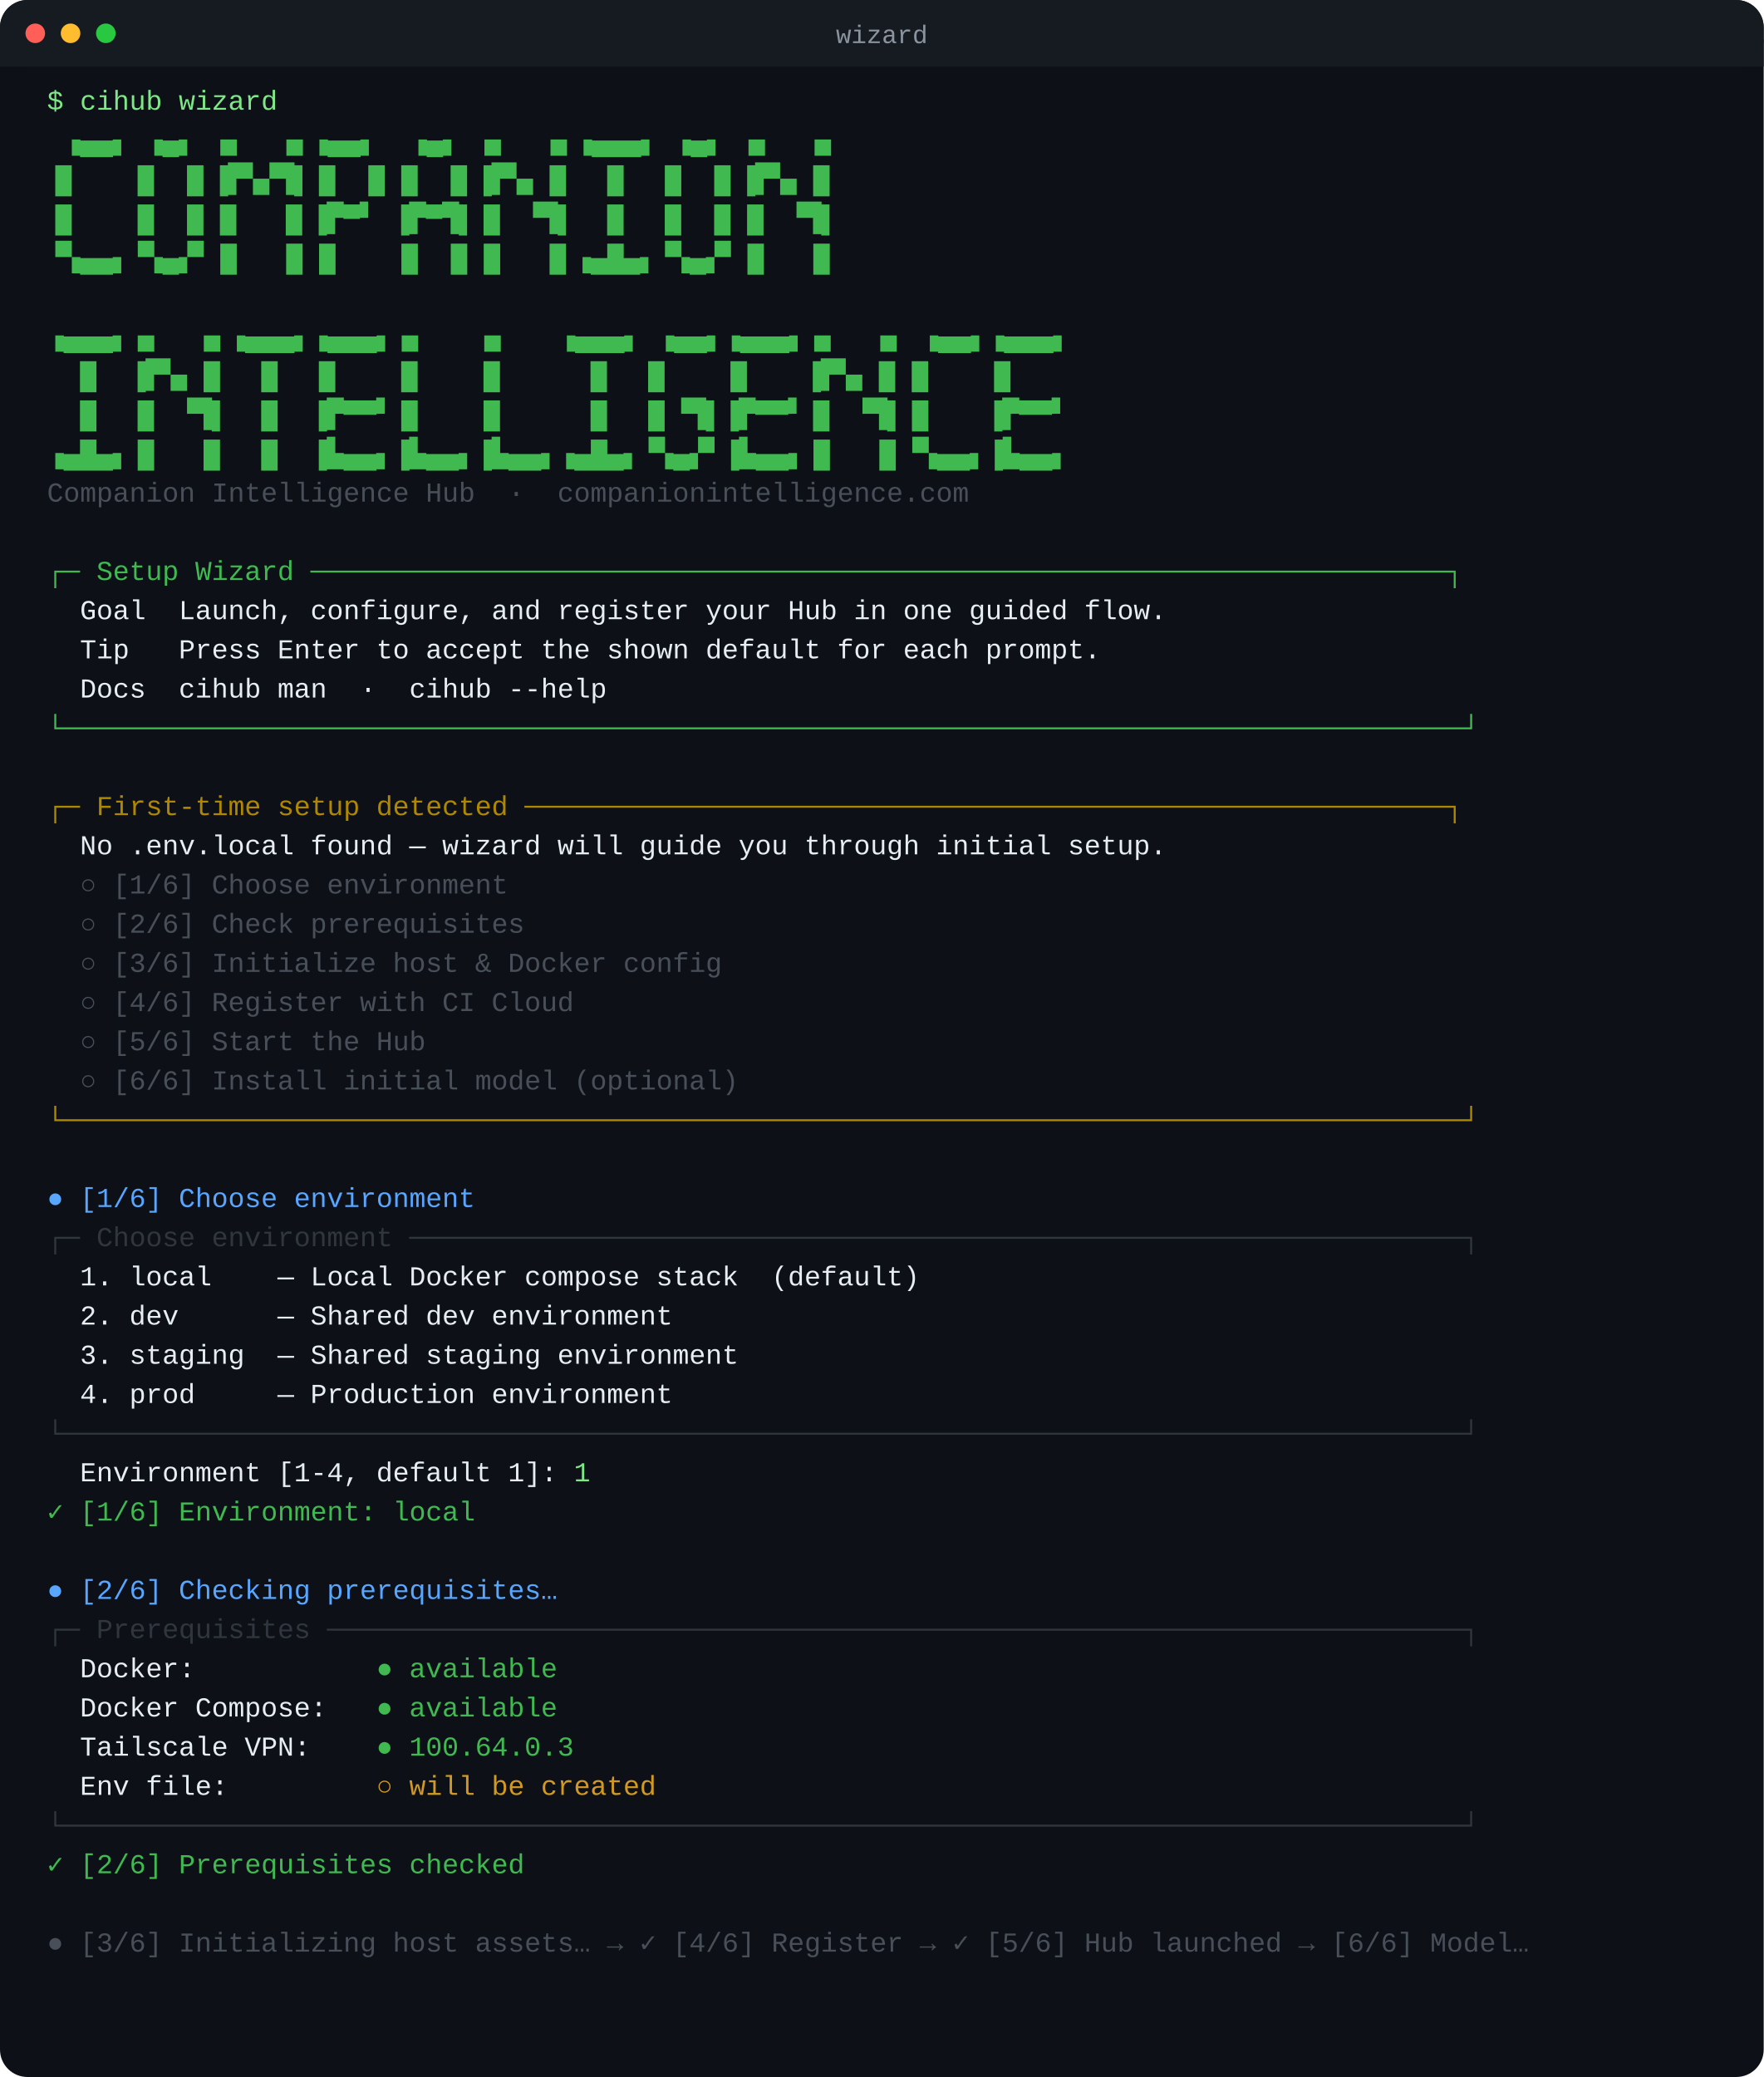
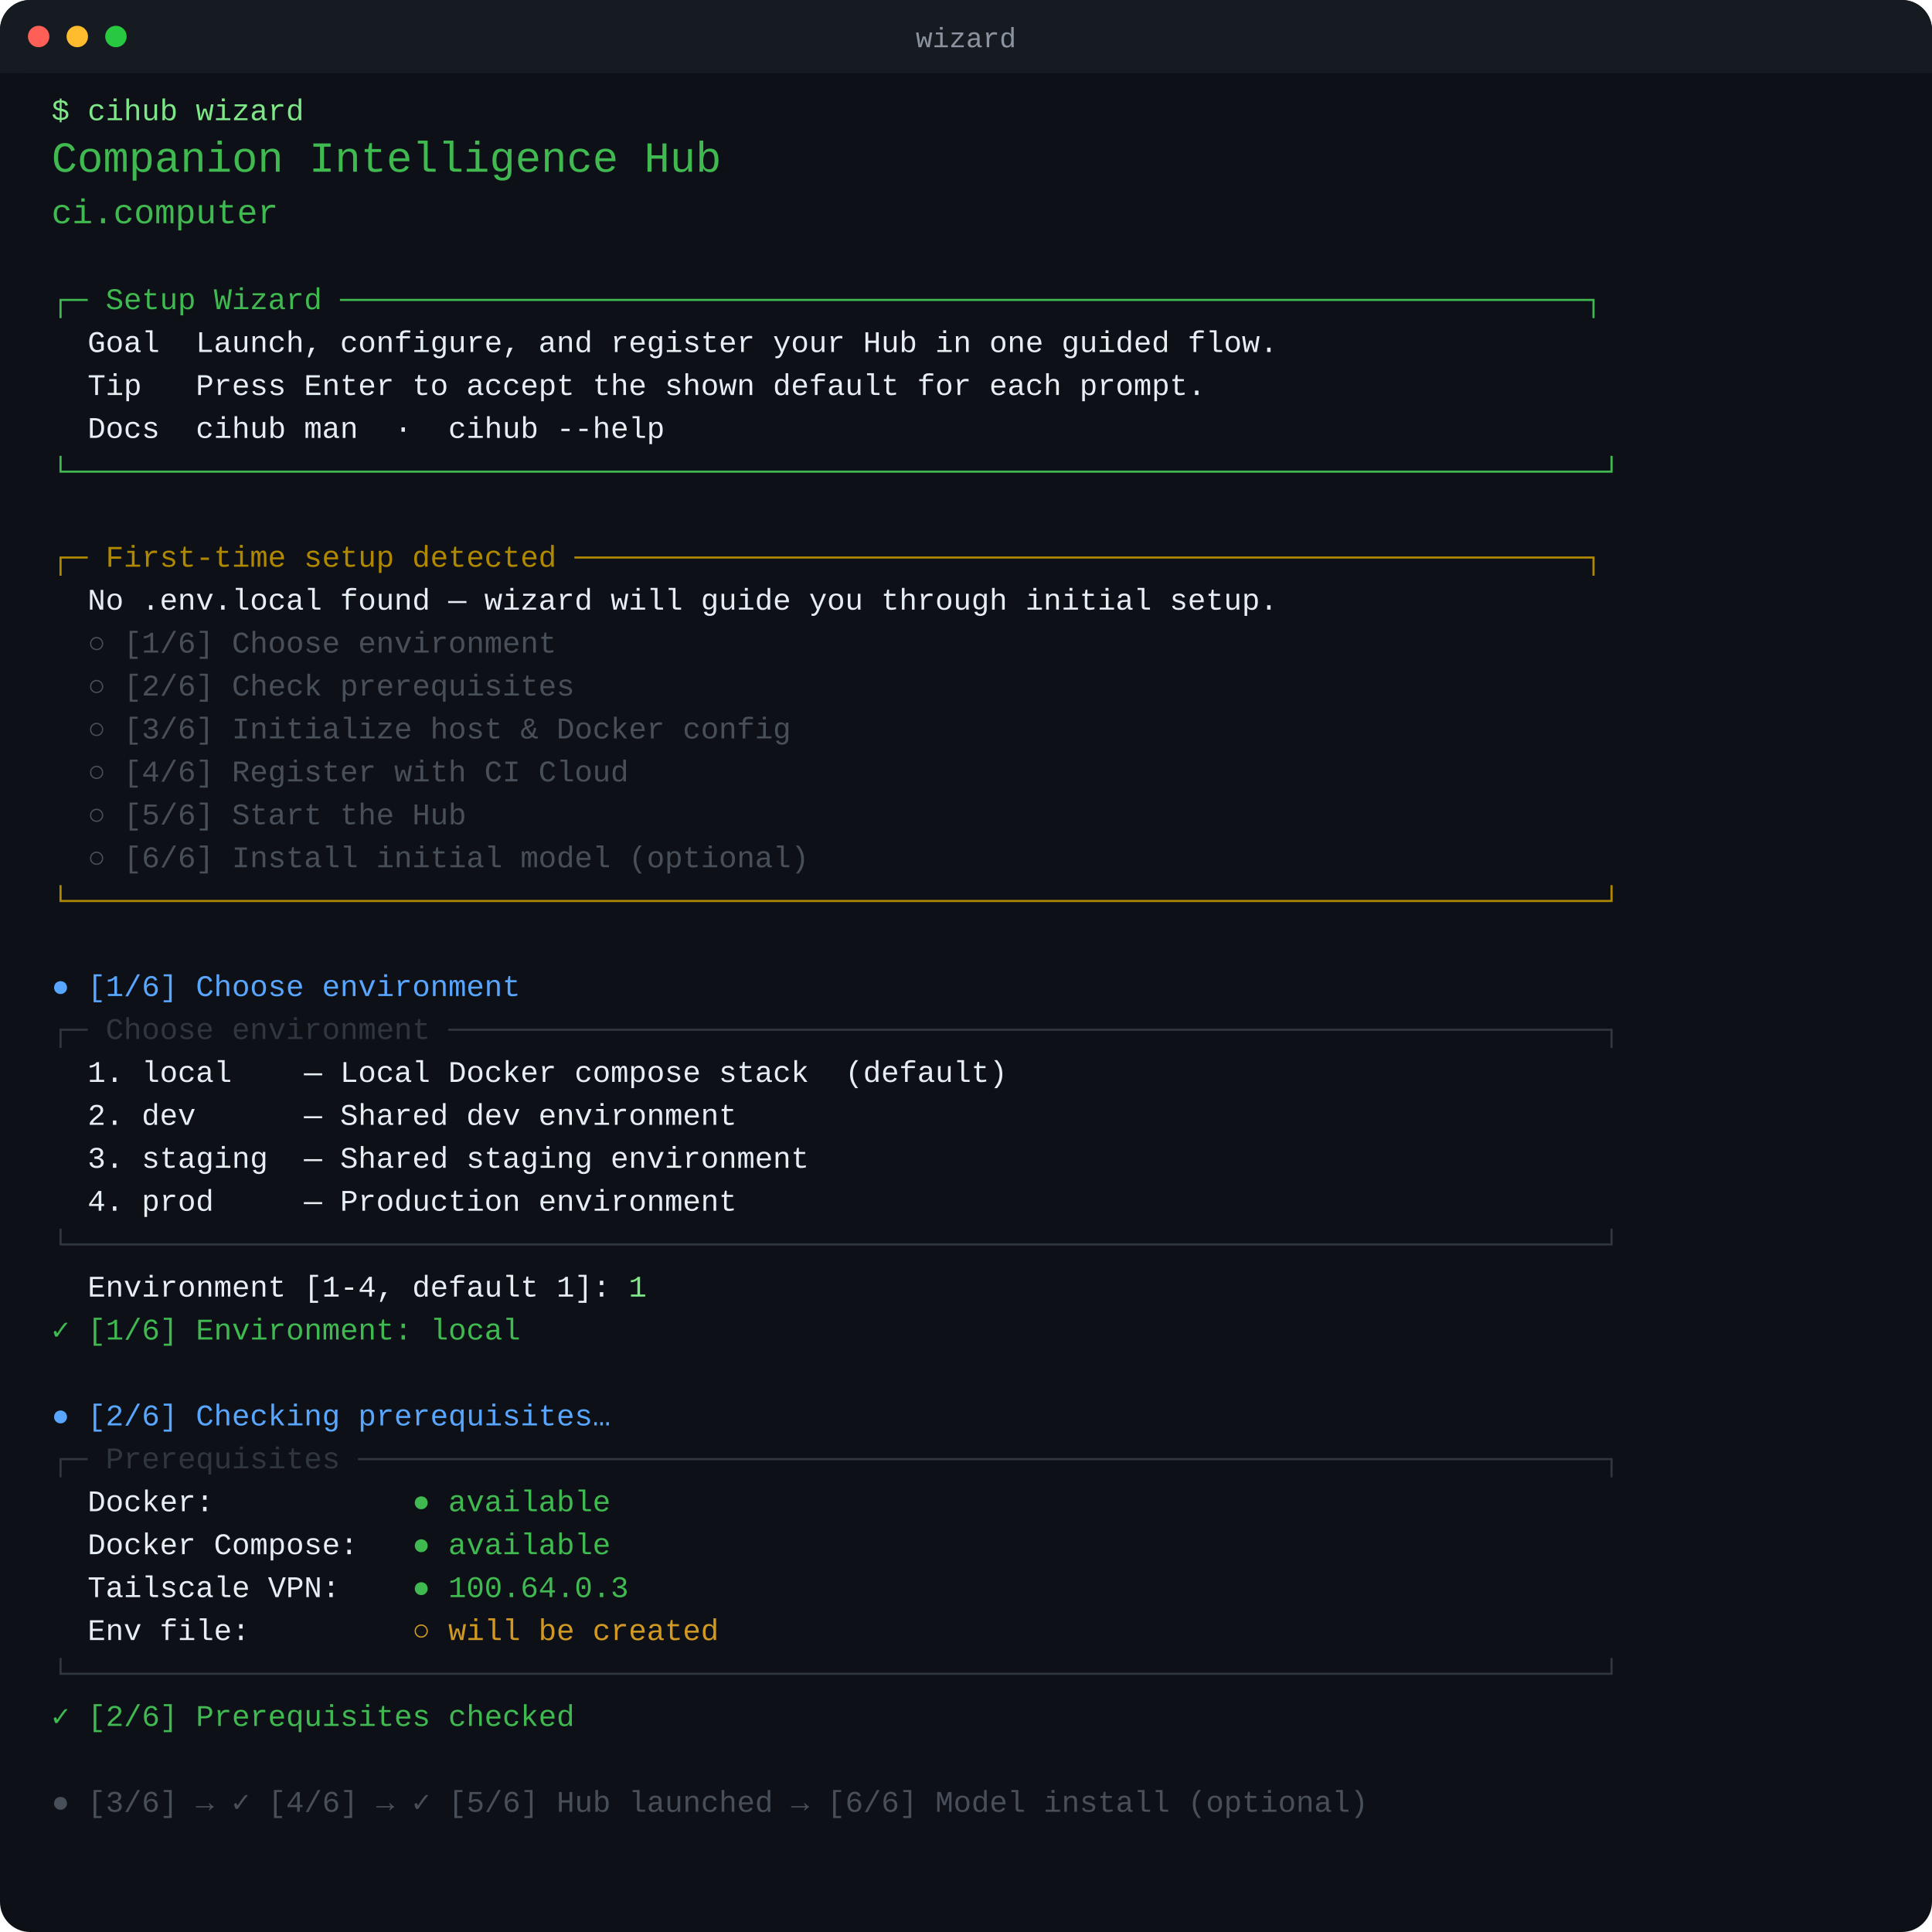
- <svg xmlns="http://www.w3.org/2000/svg" width="900" height="1060" viewBox="0 0 900 1060" role="img" aria-labelledby="title desc">
-   <rect width="900" height="1060" rx="14" fill="#0d1117" />
+ <svg xmlns="http://www.w3.org/2000/svg" width="900" height="900" viewBox="0 0 900 900" role="img" aria-labelledby="title desc">
+   <rect width="900" height="900" rx="14" fill="#0d1117" />
  <rect x="0" y="0" width="900" height="34" rx="14" fill="#161b22" />
  <rect x="0" y="20" width="900" height="14" fill="#161b22" />
  <circle cx="18" cy="17" r="5" fill="#ff5f57" />
  <circle cx="36" cy="17" r="5" fill="#febc2e" />
  <circle cx="54" cy="17" r="5" fill="#28c840" />
  <text x="450" y="22" text-anchor="middle" fill="#8b949e" font-size="13" font-family="ui-monospace, SFMono-Regular, Menlo, Monaco, Consolas, Liberation Mono, monospace">wizard</text>
  <g font-family="ui-monospace, SFMono-Regular, Menlo, Monaco, Consolas, Liberation Mono, monospace" font-size="14" xml:space="preserve">
    <text x="24" y="56" fill="#7ee787">$ cihub wizard</text>
-     <text x="24" y="76" fill="#3fb950"> ▗▄▄▖ ▗▄▖ ▗▖  ▗▖▗▄▄▖  ▗▄▖ ▗▖  ▗▖▗▄▄▄▖ ▗▄▖ ▗▖  ▗▖              </text>
-     <text x="24" y="96" fill="#3fb950">▐▌   ▐▌ ▐▌▐▛▚▞▜▌▐▌ ▐▌▐▌ ▐▌▐▛▚▖▐▌  █  ▐▌ ▐▌▐▛▚▖▐▌              </text>
-     <text x="24" y="116" fill="#3fb950">▐▌   ▐▌ ▐▌▐▌  ▐▌▐▛▀▘ ▐▛▀▜▌▐▌ ▝▜▌  █  ▐▌ ▐▌▐▌ ▝▜▌              </text>
-     <text x="24" y="136" fill="#3fb950">▝▚▄▄▖▝▚▄▞▘▐▌  ▐▌▐▌   ▐▌ ▐▌▐▌  ▐▌▗▄█▄▖▝▚▄▞▘▐▌  ▐▌              </text>
-     <text x="24" y="156" fill="#3fb950">                                                              </text>
-     <text x="24" y="176" fill="#3fb950">▗▄▄▄▖▗▖  ▗▖▗▄▄▄▖▗▄▄▄▖▗▖   ▗▖   ▗▄▄▄▖ ▗▄▄▖▗▄▄▄▖▗▖  ▗▖ ▗▄▄▖▗▄▄▄▖</text>
-     <text x="24" y="196" fill="#3fb950">  █  ▐▛▚▖▐▌  █  ▐▌   ▐▌   ▐▌     █  ▐▌   ▐▌   ▐▛▚▖▐▌▐▌   ▐▌  </text>
-     <text x="24" y="216" fill="#3fb950">  █  ▐▌ ▝▜▌  █  ▐▛▀▀▘▐▌   ▐▌     █  ▐▌▝▜▌▐▛▀▀▘▐▌ ▝▜▌▐▌   ▐▛▀▀▘</text>
-     <text x="24" y="236" fill="#3fb950">▗▄█▄▖▐▌  ▐▌  █  ▐▙▄▄▖▐▙▄▄▖▐▙▄▄▖▗▄█▄▖▝▚▄▞▘▐▙▄▄▖▐▌  ▐▌▝▚▄▄▖▐▙▄▄▖</text>
-     <text x="24" y="256" fill="#484f58">Companion Intelligence Hub  ·  companionintelligence.com</text>
-     <text x="24" y="296" fill="#3fb950">┌─ Setup Wizard ─────────────────────────────────────────────────────────────────────┐</text>
-     <text x="24" y="316" fill="#e6edf3">  Goal  Launch, configure, and register your Hub in one guided flow.</text>
-     <text x="24" y="336" fill="#e6edf3">  Tip   Press Enter to accept the shown default for each prompt.</text>
-     <text x="24" y="356" fill="#e6edf3">  Docs  cihub man  ·  cihub --help</text>
-     <text x="24" y="376" fill="#3fb950">└─────────────────────────────────────────────────────────────────────────────────────┘</text>
-     <text x="24" y="416" fill="#b08800">┌─ First-time setup detected ────────────────────────────────────────────────────────┐</text>
-     <text x="24" y="436" fill="#e6edf3">  No .env.local found — wizard will guide you through initial setup.</text>
-     <text x="24" y="456" fill="#484f58">  ○ [1/6] Choose environment</text>
-     <text x="24" y="476" fill="#484f58">  ○ [2/6] Check prerequisites</text>
-     <text x="24" y="496" fill="#484f58">  ○ [3/6] Initialize host &amp; Docker config</text>
-     <text x="24" y="516" fill="#484f58">  ○ [4/6] Register with CI Cloud</text>
-     <text x="24" y="536" fill="#484f58">  ○ [5/6] Start the Hub</text>
-     <text x="24" y="556" fill="#484f58">  ○ [6/6] Install initial model (optional)</text>
-     <text x="24" y="576" fill="#b08800">└─────────────────────────────────────────────────────────────────────────────────────┘</text>
-     <text x="24" y="616" fill="#58a6ff">● [1/6] Choose environment</text>
-     <text x="24" y="636" fill="#30363d">┌─ Choose environment ────────────────────────────────────────────────────────────────┐</text>
-     <text x="24" y="656" fill="#e6edf3">  1. local    — Local Docker compose stack  (default)</text>
-     <text x="24" y="676" fill="#e6edf3">  2. dev      — Shared dev environment</text>
-     <text x="24" y="696" fill="#e6edf3">  3. staging  — Shared staging environment</text>
-     <text x="24" y="716" fill="#e6edf3">  4. prod     — Production environment</text>
-     <text x="24" y="736" fill="#30363d">└─────────────────────────────────────────────────────────────────────────────────────┘</text>
-     <text x="24" y="756" fill="#e6edf3">  Environment [1-4, default 1]: <tspan fill="#7ee787">1</tspan>
+     <text x="24" y="80" fill="#3fb950" font-size="20">Companion Intelligence Hub</text>
+     <text x="24" y="104" fill="#3fb950" font-size="16">ci.computer</text>
+     <text x="24" y="144" fill="#3fb950">┌─ Setup Wizard ─────────────────────────────────────────────────────────────────────┐</text>
+     <text x="24" y="164" fill="#e6edf3">  Goal  Launch, configure, and register your Hub in one guided flow.</text>
+     <text x="24" y="184" fill="#e6edf3">  Tip   Press Enter to accept the shown default for each prompt.</text>
+     <text x="24" y="204" fill="#e6edf3">  Docs  cihub man  ·  cihub --help</text>
+     <text x="24" y="224" fill="#3fb950">└─────────────────────────────────────────────────────────────────────────────────────┘</text>
+     <text x="24" y="264" fill="#b08800">┌─ First-time setup detected ────────────────────────────────────────────────────────┐</text>
+     <text x="24" y="284" fill="#e6edf3">  No .env.local found — wizard will guide you through initial setup.</text>
+     <text x="24" y="304" fill="#484f58">  ○ [1/6] Choose environment</text>
+     <text x="24" y="324" fill="#484f58">  ○ [2/6] Check prerequisites</text>
+     <text x="24" y="344" fill="#484f58">  ○ [3/6] Initialize host &amp; Docker config</text>
+     <text x="24" y="364" fill="#484f58">  ○ [4/6] Register with CI Cloud</text>
+     <text x="24" y="384" fill="#484f58">  ○ [5/6] Start the Hub</text>
+     <text x="24" y="404" fill="#484f58">  ○ [6/6] Install initial model (optional)</text>
+     <text x="24" y="424" fill="#b08800">└─────────────────────────────────────────────────────────────────────────────────────┘</text>
+     <text x="24" y="464" fill="#58a6ff">● [1/6] Choose environment</text>
+     <text x="24" y="484" fill="#30363d">┌─ Choose environment ────────────────────────────────────────────────────────────────┐</text>
+     <text x="24" y="504" fill="#e6edf3">  1. local    — Local Docker compose stack  (default)</text>
+     <text x="24" y="524" fill="#e6edf3">  2. dev      — Shared dev environment</text>
+     <text x="24" y="544" fill="#e6edf3">  3. staging  — Shared staging environment</text>
+     <text x="24" y="564" fill="#e6edf3">  4. prod     — Production environment</text>
+     <text x="24" y="584" fill="#30363d">└─────────────────────────────────────────────────────────────────────────────────────┘</text>
+     <text x="24" y="604" fill="#e6edf3">  Environment [1-4, default 1]: <tspan fill="#7ee787">1</tspan>
    </text>
-     <text x="24" y="776" fill="#3fb950">✓ [1/6] Environment: local</text>
-     <text x="24" y="816" fill="#58a6ff">● [2/6] Checking prerequisites…</text>
-     <text x="24" y="836" fill="#30363d">┌─ Prerequisites ─────────────────────────────────────────────────────────────────────┐</text>
-     <text x="24" y="856" fill="#e6edf3">  Docker:           <tspan fill="#3fb950">● available</tspan>
+     <text x="24" y="624" fill="#3fb950">✓ [1/6] Environment: local</text>
+     <text x="24" y="664" fill="#58a6ff">● [2/6] Checking prerequisites…</text>
+     <text x="24" y="684" fill="#30363d">┌─ Prerequisites ─────────────────────────────────────────────────────────────────────┐</text>
+     <text x="24" y="704" fill="#e6edf3">  Docker:           <tspan fill="#3fb950">● available</tspan>
    </text>
-     <text x="24" y="876" fill="#e6edf3">  Docker Compose:   <tspan fill="#3fb950">● available</tspan>
+     <text x="24" y="724" fill="#e6edf3">  Docker Compose:   <tspan fill="#3fb950">● available</tspan>
    </text>
-     <text x="24" y="896" fill="#e6edf3">  Tailscale VPN:    <tspan fill="#3fb950">● 100.64.0.3</tspan>
+     <text x="24" y="744" fill="#e6edf3">  Tailscale VPN:    <tspan fill="#3fb950">● 100.64.0.3</tspan>
    </text>
-     <text x="24" y="916" fill="#e6edf3">  Env file:         <tspan fill="#d29922">○ will be created</tspan>
+     <text x="24" y="764" fill="#e6edf3">  Env file:         <tspan fill="#d29922">○ will be created</tspan>
    </text>
-     <text x="24" y="936" fill="#30363d">└─────────────────────────────────────────────────────────────────────────────────────┘</text>
-     <text x="24" y="956" fill="#3fb950">✓ [2/6] Prerequisites checked</text>
-     <text x="24" y="996" fill="#484f58">● [3/6] Initializing host assets… → ✓ [4/6] Register → ✓ [5/6] Hub launched → [6/6] Model…</text>
+     <text x="24" y="784" fill="#30363d">└─────────────────────────────────────────────────────────────────────────────────────┘</text>
+     <text x="24" y="804" fill="#3fb950">✓ [2/6] Prerequisites checked</text>
+     <text x="24" y="844" fill="#484f58">● [3/6] → ✓ [4/6] → ✓ [5/6] Hub launched → [6/6] Model install (optional)</text>
  </g>
</svg>
